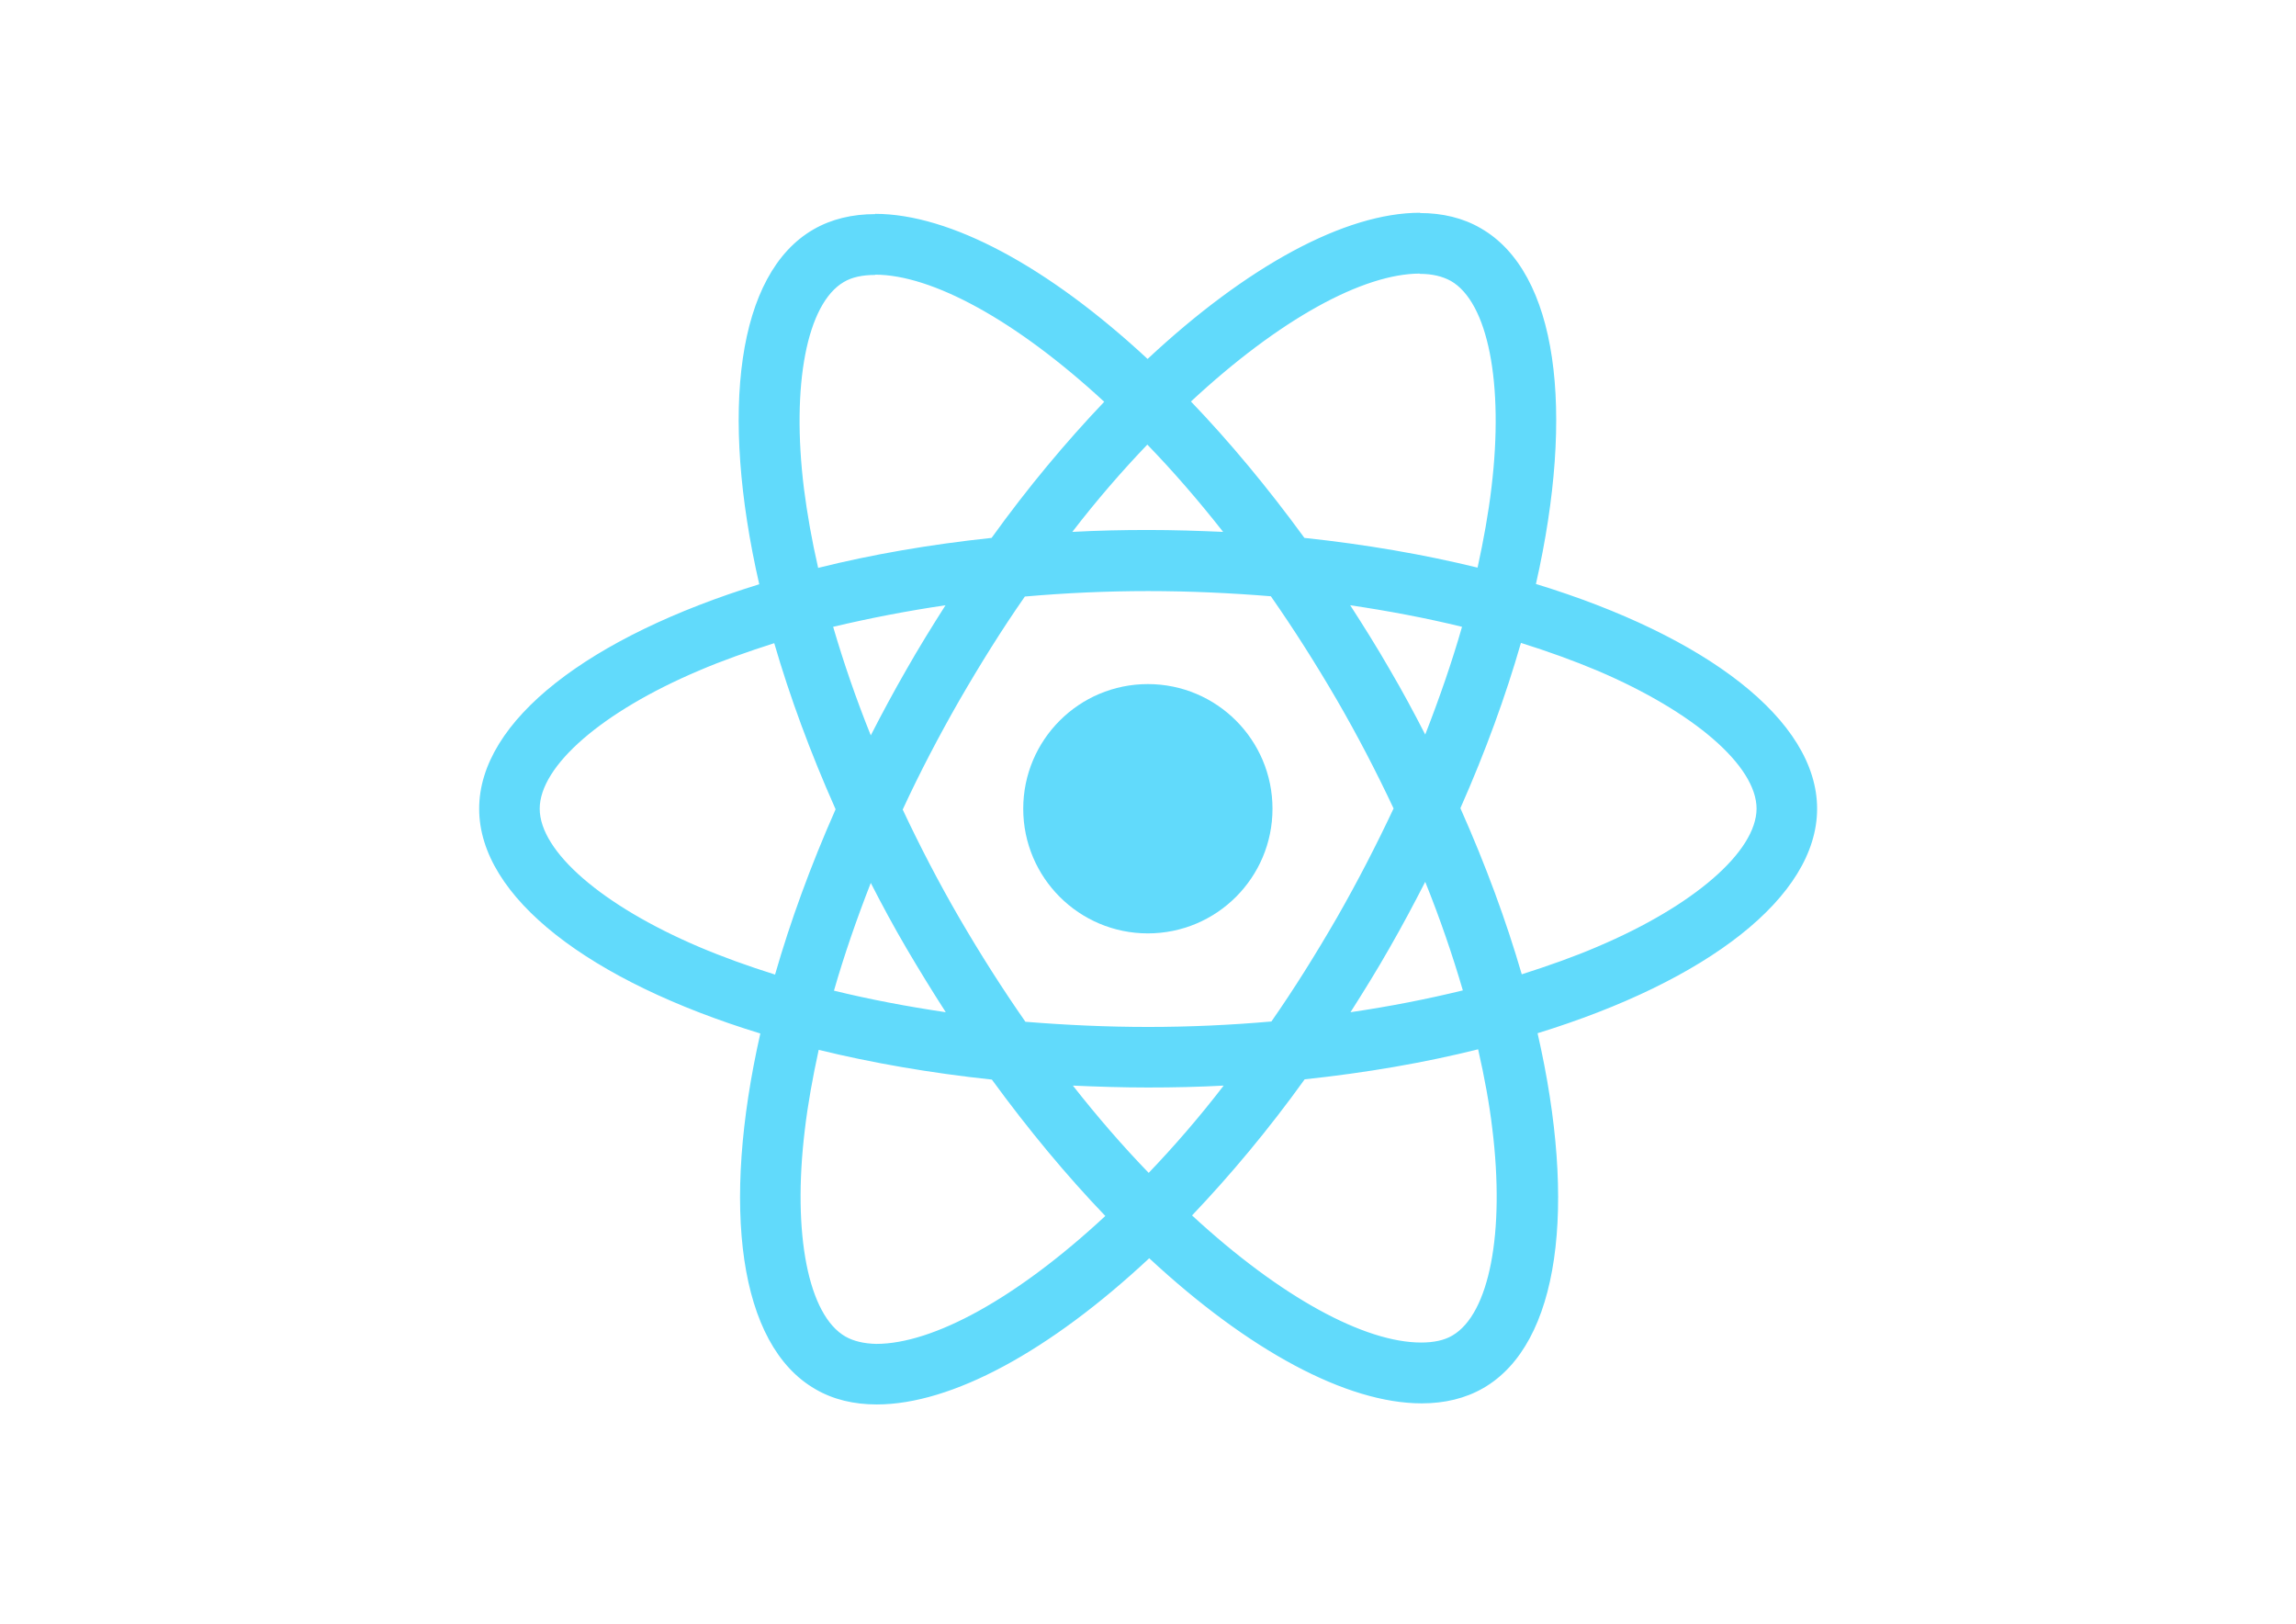
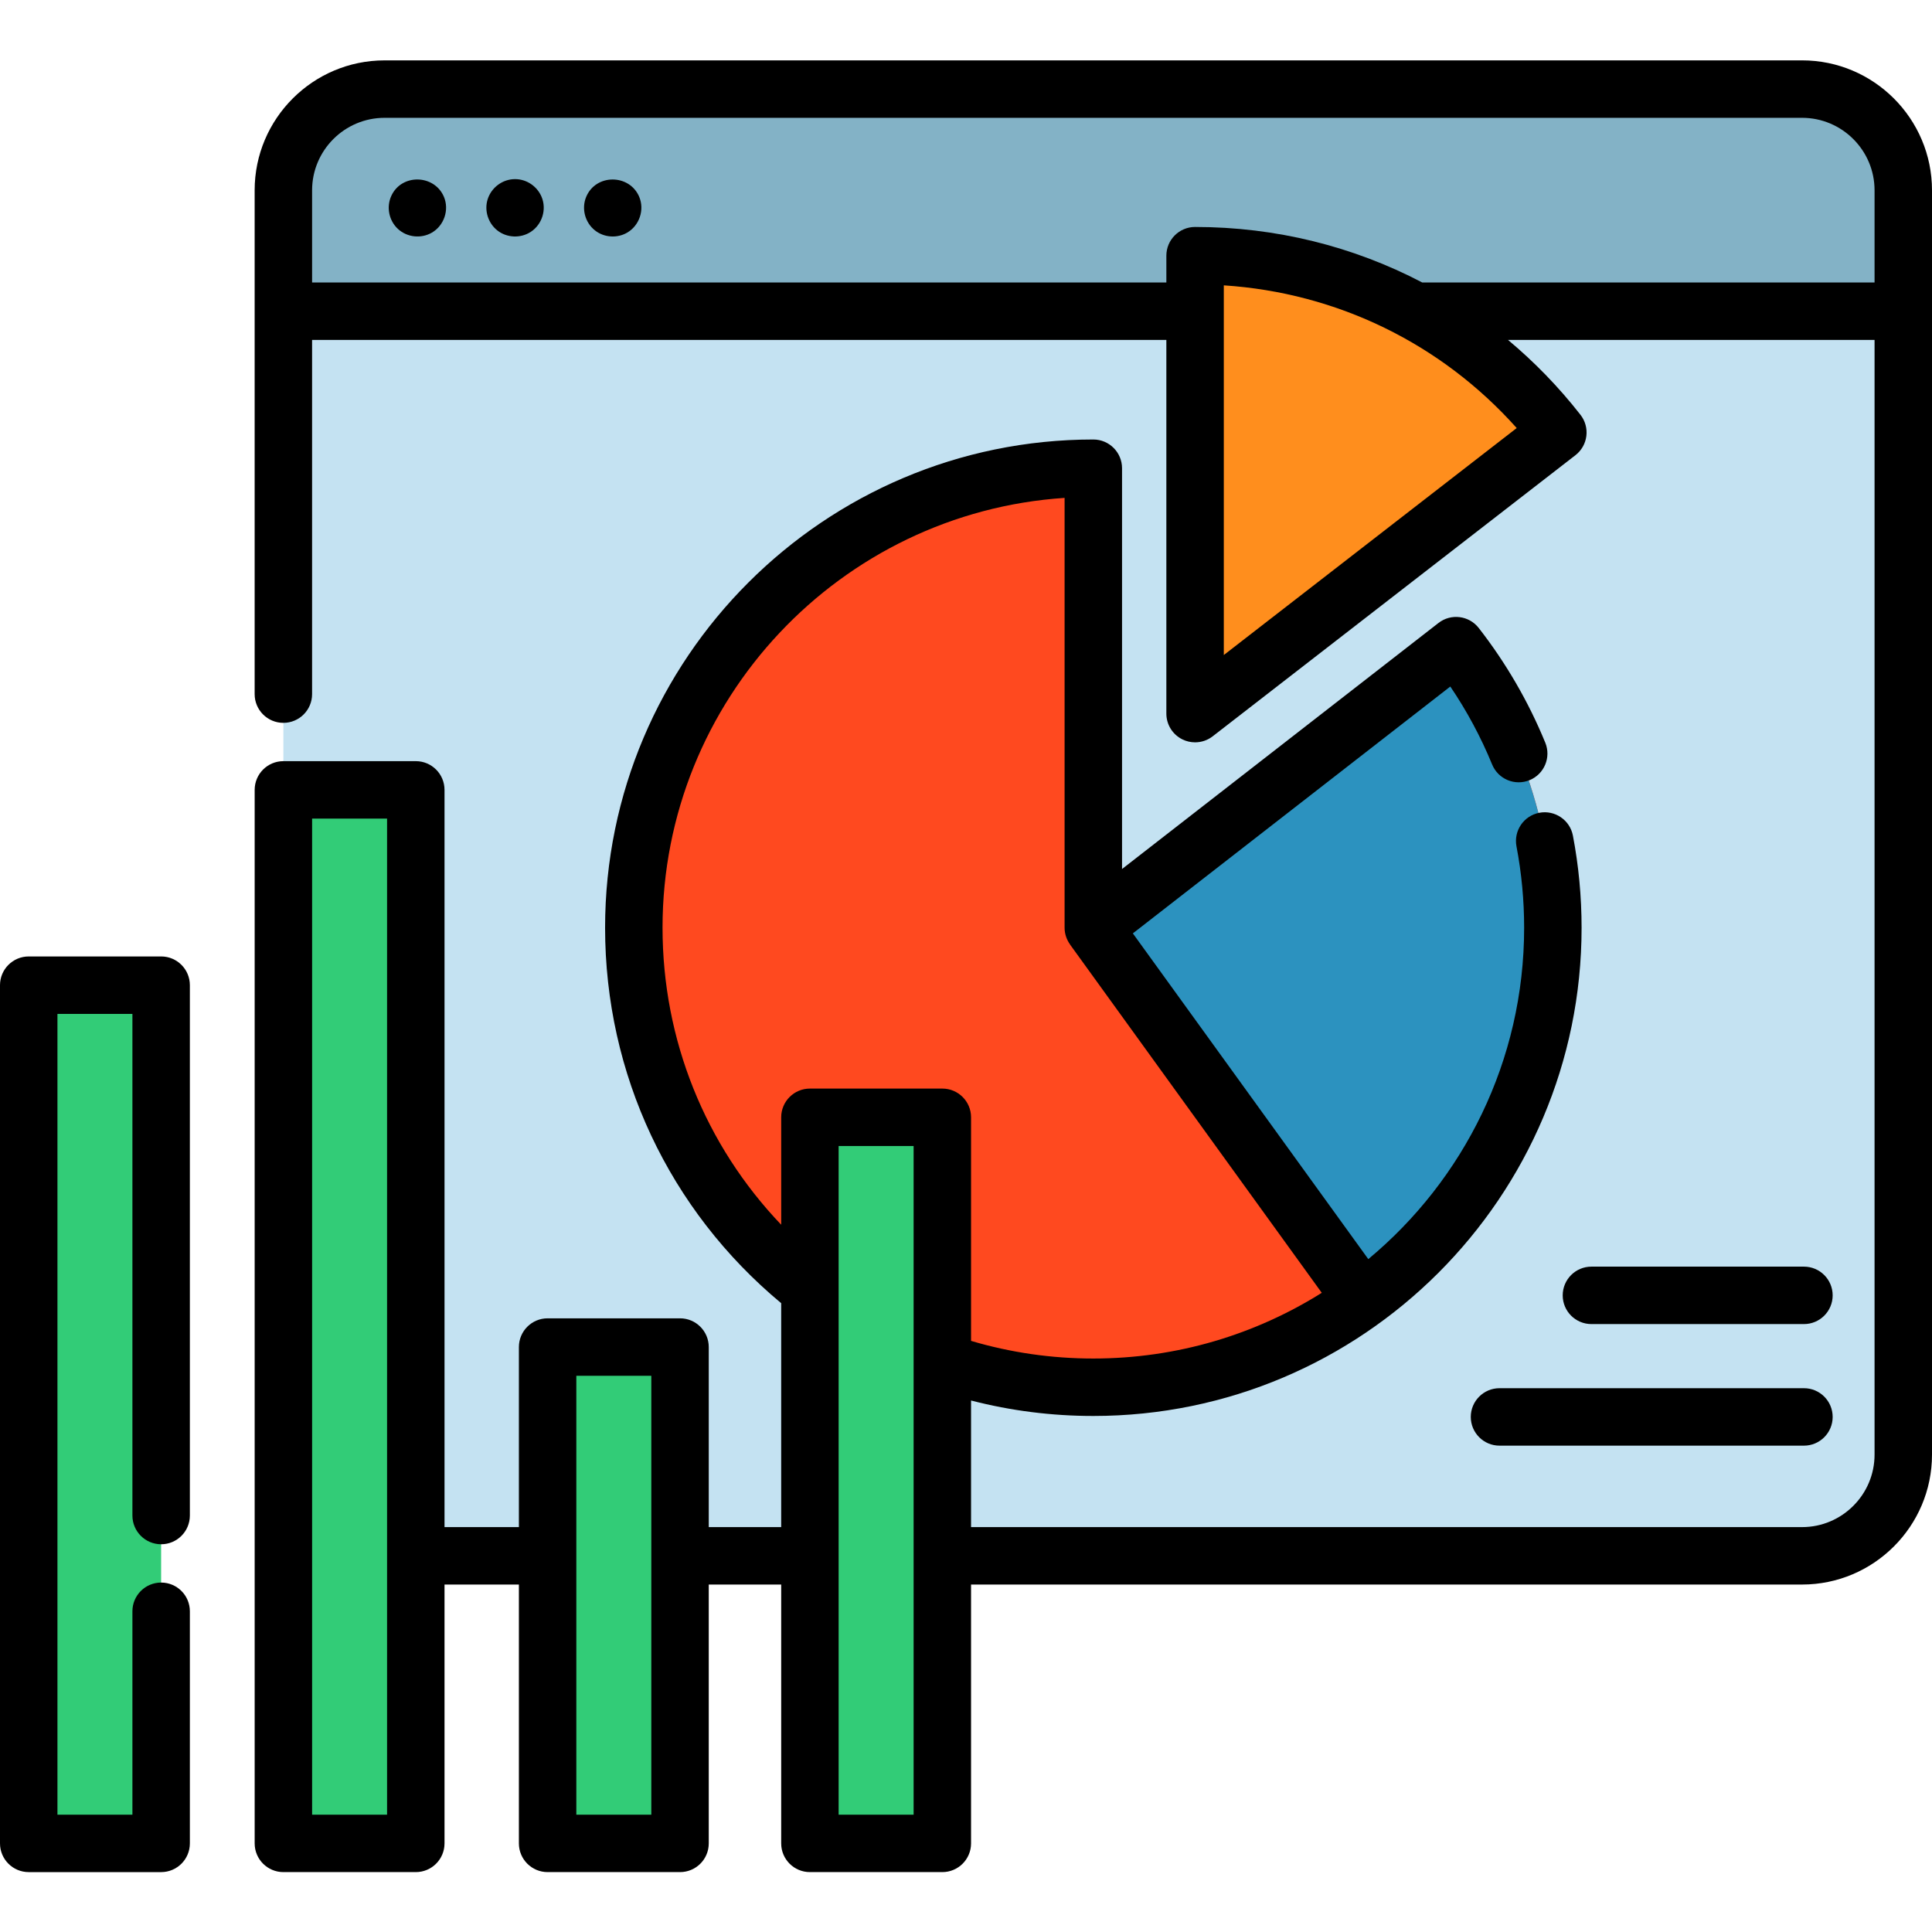
- <svg xmlns="http://www.w3.org/2000/svg" viewBox="0 0 841.9 595.3">
-   <g fill="#61DAFB">
-     <path d="M666.3 296.5c0-32.5-40.7-63.3-103.1-82.4 14.4-63.6 8-114.2-20.2-130.4-6.5-3.8-14.1-5.6-22.4-5.6v22.3c4.6 0 8.3.9 11.4 2.6 13.6 7.8 19.5 37.5 14.9 75.7-1.1 9.4-2.9 19.3-5.1 29.4-19.6-4.8-41-8.5-63.5-10.9-13.5-18.5-27.5-35.3-41.6-50 32.6-30.3 63.2-46.9 84-46.9V78c-27.5 0-63.5 19.6-99.9 53.6-36.4-33.8-72.4-53.2-99.9-53.2v22.3c20.7 0 51.4 16.5 84 46.6-14 14.7-28 31.4-41.3 49.9-22.6 2.4-44 6.1-63.6 11-2.3-10-4-19.7-5.2-29-4.7-38.2 1.1-67.9 14.6-75.8 3-1.8 6.9-2.6 11.5-2.6V78.5c-8.4 0-16 1.8-22.6 5.6-28.1 16.2-34.4 66.7-19.9 130.1-62.2 19.2-102.7 49.9-102.7 82.3 0 32.5 40.7 63.3 103.1 82.4-14.4 63.6-8 114.2 20.2 130.4 6.5 3.8 14.1 5.6 22.5 5.6 27.5 0 63.5-19.6 99.9-53.6 36.4 33.8 72.4 53.2 99.9 53.2 8.4 0 16-1.8 22.6-5.6 28.1-16.2 34.4-66.7 19.9-130.1 62-19.1 102.5-49.9 102.5-82.3zm-130.2-66.7c-3.7 12.9-8.3 26.2-13.5 39.5-4.1-8-8.4-16-13.1-24-4.6-8-9.5-15.8-14.4-23.4 14.2 2.1 27.9 4.7 41 7.9zm-45.8 106.5c-7.8 13.5-15.8 26.3-24.1 38.2-14.9 1.3-30 2-45.2 2-15.1 0-30.2-.7-45-1.9-8.3-11.9-16.4-24.6-24.2-38-7.6-13.1-14.5-26.4-20.8-39.8 6.2-13.4 13.2-26.8 20.7-39.9 7.8-13.5 15.8-26.3 24.1-38.2 14.9-1.3 30-2 45.2-2 15.1 0 30.2.7 45 1.9 8.3 11.9 16.4 24.6 24.2 38 7.6 13.1 14.5 26.4 20.8 39.8-6.3 13.4-13.2 26.8-20.7 39.9zm32.3-13c5.4 13.4 10 26.8 13.8 39.8-13.1 3.2-26.9 5.9-41.2 8 4.9-7.7 9.8-15.6 14.4-23.7 4.6-8 8.9-16.1 13-24.1zM421.2 430c-9.3-9.6-18.6-20.3-27.8-32 9 .4 18.2.7 27.5.7 9.4 0 18.7-.2 27.8-.7-9 11.7-18.3 22.4-27.5 32zm-74.4-58.9c-14.2-2.1-27.9-4.7-41-7.9 3.7-12.9 8.3-26.2 13.5-39.5 4.1 8 8.4 16 13.1 24 4.7 8 9.5 15.8 14.4 23.4zM420.7 163c9.3 9.6 18.6 20.3 27.8 32-9-.4-18.2-.7-27.5-.7-9.4 0-18.7.2-27.8.7 9-11.7 18.3-22.4 27.5-32zm-74 58.9c-4.9 7.7-9.8 15.6-14.4 23.7-4.6 8-8.9 16-13 24-5.4-13.4-10-26.8-13.8-39.8 13.1-3.1 26.9-5.8 41.2-7.9zm-90.5 125.2c-35.4-15.1-58.3-34.9-58.3-50.6 0-15.7 22.9-35.6 58.3-50.6 8.6-3.7 18-7 27.7-10.1 5.7 19.6 13.2 40 22.5 60.9-9.2 20.8-16.6 41.1-22.2 60.6-9.9-3.1-19.3-6.5-28-10.2zM310 490c-13.6-7.8-19.5-37.5-14.9-75.7 1.1-9.4 2.9-19.3 5.1-29.4 19.6 4.8 41 8.5 63.5 10.9 13.5 18.5 27.5 35.3 41.6 50-32.6 30.3-63.2 46.9-84 46.9-4.5-.1-8.3-1-11.3-2.7zm237.2-76.2c4.7 38.2-1.1 67.9-14.6 75.8-3 1.8-6.9 2.6-11.5 2.6-20.7 0-51.4-16.5-84-46.6 14-14.7 28-31.4 41.3-49.9 22.6-2.4 44-6.1 63.6-11 2.3 10.1 4.1 19.8 5.2 29.1zm38.5-66.7c-8.6 3.7-18 7-27.7 10.1-5.7-19.6-13.2-40-22.5-60.9 9.2-20.8 16.6-41.1 22.2-60.6 9.9 3.1 19.3 6.5 28.1 10.2 35.4 15.1 58.3 34.9 58.3 50.6-.1 15.7-23 35.6-58.4 50.6zM320.8 78.4z" />
-     <circle cx="420.9" cy="296.5" r="45.7" />
-     <path d="M520.5 78.1z" />
+ <svg xmlns="http://www.w3.org/2000/svg" height="60px" viewBox="0 -16 512 512" width="60px">
+   <path d="m504.391 34.438v335.055c0 14.816-12.004 26.824-26.824 26.824h-375.645c-14.82 0-26.824-12.008-26.824-26.824v-335.055c0-14.816 12.004-26.82 26.824-26.82h375.645c14.816 0 26.824 12.004 26.824 26.82zm0 0" fill="#c4e2f2" />
+   <path d="m504.391 34.438v32.043h-429.293v-32.043c0-14.816 12.004-26.82 26.824-26.82h375.645c14.816 0 26.824 12.004 26.824 26.82zm0 0" fill="#83b2c6" />
+   <path d="m411.523 229.859c0 67.258-54.52 121.777-121.785 121.777-67.254 0-121.773-54.52-121.773-121.777 0-67.254 54.52-121.773 121.773-121.773v121.773l96.141-74.754c16.074 20.641 25.645 46.582 25.645 74.754zm0 0" fill="#ff491f" />
+   <path d="m411.52 229.859c0 40.605-19.883 76.574-50.438 98.699l-71.336-98.699 96.129-74.754c16.074 20.641 25.645 46.582 25.645 74.754zm0 0" fill="#2c92bf" />
+   <path d="m412.844 98.617-96.137 74.5v-121.355c39.07 0 73.863 18.348 96.137 46.855zm0 0" fill="#ff8e1d" />
+   <g fill="#32cc77">
+     <path d="m7.609 245.082h35.09v227.438h-35.09zm0 0" />
+     <path d="m75.098 193.328h35.09v279.191h-35.09zm0 0" />
+     <path d="m145.121 340.984h35.094v131.535h-35.094zm0 0" />
+     <path d="m214.633 280.094h35.094v192.426h-35.094zm0 0" />
  </g>
+   <path d="m117.645 36.164c-2.52-5.961-11.188-6.199-13.93-.285-1.371 2.961-.664 6.562 1.734 8.785 2.434 2.25 6.152 2.645 9.016.98 3.227-1.879 4.633-6.027 3.18-9.48zm0 0" />
+   <path d="m169.402 36.164c-2.578-6.094-11.48-6.156-14.055 0-1.301 3.109-.316 6.805 2.316 8.891 2.445 1.938 5.938 2.148 8.609.559 3.191-1.898 4.574-6.016 3.129-9.449zm0 0" />
+   <path d="m143.523 36.164c-1.176-2.785-3.918-4.664-6.953-4.695-3.352-.035-6.371 2.207-7.355 5.398-.91 2.957.156 6.273 2.57 8.188 2.535 2.008 6.172 2.148 8.871.395 3.023-1.973 4.273-5.949 2.867-9.285zm0 0" />
+   <path d="m477.566 0h-375.648c-18.988 0-34.434 15.449-34.434 34.434v133.52c0 4.203 3.406 7.609 7.609 7.609s7.613-3.406 7.613-7.609v-93.867h226.391v99.031c0 2.902 1.652 5.555 4.262 6.832 1.062.523 2.207.777 3.348.777 1.656 0 3.305-.539 4.664-1.594l96.137-74.5c1.602-1.238 2.641-3.066 2.891-5.074.254-2.008-.309-4.031-1.555-5.629-5.758-7.371-12.203-13.996-19.199-19.844h97.133v295.402c0 10.59-8.617 19.211-19.211 19.211h-220.227v-33.551c10.523 2.719 21.379 4.098 32.402 4.098 71.348 0 129.395-58.043 129.395-129.387 0-8.207-.773-16.426-2.301-24.418-.789-4.129-4.781-6.832-8.906-6.047-4.129.789-6.836 4.777-6.047 8.906 1.348 7.055 2.031 14.309 2.031 21.559 0 35.273-16.082 66.863-41.301 87.82l-62.395-86.324 84.129-65.418c4.398 6.492 8.113 13.414 11.082 20.656 1.594 3.891 6.039 5.75 9.93 4.156 3.891-1.598 5.75-6.043 4.156-9.934-4.457-10.863-10.387-21.086-17.629-30.387-2.582-3.316-7.363-3.914-10.676-1.332l-83.859 65.203v-106.215c0-4.203-3.406-7.613-7.609-7.613-71.348 0-129.387 58.043-129.387 129.387 0 38.754 16.961 74.801 46.668 99.5v59.34h-19.195v-47.715c0-4.203-3.406-7.613-7.613-7.613h-35.09c-4.207 0-7.613 3.41-7.613 7.613v47.715h-19.711v-195.371c0-4.207-3.406-7.613-7.609-7.613h-35.094c-4.203 0-7.609 3.406-7.609 7.613v279.191c0 4.203 3.406 7.609 7.609 7.609h35.094c4.203 0 7.609-3.406 7.609-7.609v-68.598h19.711v68.598c0 4.203 3.406 7.609 7.613 7.609h35.09c4.207 0 7.613-3.406 7.613-7.609v-68.598h19.195v68.598c0 4.203 3.406 7.609 7.613 7.609h35.09c4.207 0 7.613-3.406 7.613-7.609v-68.598h220.227c18.984 0 34.434-15.445 34.434-34.434v-335.055c0-18.984-15.449-34.434-34.434-34.434zm-394.855 464.906v-263.969h19.867v263.969zm70.023 0v-116.309h19.871v116.309zm22.844-235.047c0-60.391 47.137-109.98 106.551-113.914v113.914c0 1.633.539 3.176 1.461 4.449l-.012.012 66.703 92.289c-17.559 11.027-38.316 17.414-60.539 17.414-11.074 0-21.945-1.578-32.402-4.676v-59.25c0-4.207-3.406-7.613-7.613-7.613h-35.09c-4.207 0-7.613 3.406-7.613 7.613v28.469c-20.152-21.105-31.445-49.004-31.445-78.707zm46.668 235.047v-177.199h19.871v177.199zm102.074-307.316v-97.969c29.992 1.953 57.629 15.418 77.625 37.816zm52.59-98.727c-18.27-9.574-38.816-14.715-60.203-14.715-4.203 0-7.609 3.41-7.609 7.613v7.102h-226.391v-24.43c0-10.594 8.617-19.211 19.211-19.211h375.648c10.594 0 19.211 8.617 19.211 19.211v24.43zm0 0" />
+   <path d="m42.703 237.469h-35.09c-4.207 0-7.613 3.41-7.613 7.613v227.438c0 4.203 3.406 7.609 7.613 7.609h35.09c4.203 0 7.613-3.406 7.613-7.609v-61.512c0-4.203-3.41-7.613-7.613-7.613s-7.613 3.41-7.613 7.613v53.898h-19.867v-212.215h19.867v132.941c0 4.203 3.41 7.613 7.613 7.613s7.613-3.41 7.613-7.613v-140.551c0-4.203-3.41-7.613-7.613-7.613zm0 0" />
+   <path d="m478.066 351.887h-80.68c-4.203 0-7.613 3.41-7.613 7.613s3.41 7.613 7.613 7.613h80.68c4.203 0 7.609-3.41 7.609-7.613s-3.406-7.613-7.609-7.613zm0 0" />
+   <path d="m478.066 319.672h-56.324c-4.203 0-7.609 3.41-7.609 7.613s3.406 7.609 7.609 7.609h56.324c4.203 0 7.609-3.406 7.609-7.609s-3.406-7.613-7.609-7.613zm0 0" />
</svg>
